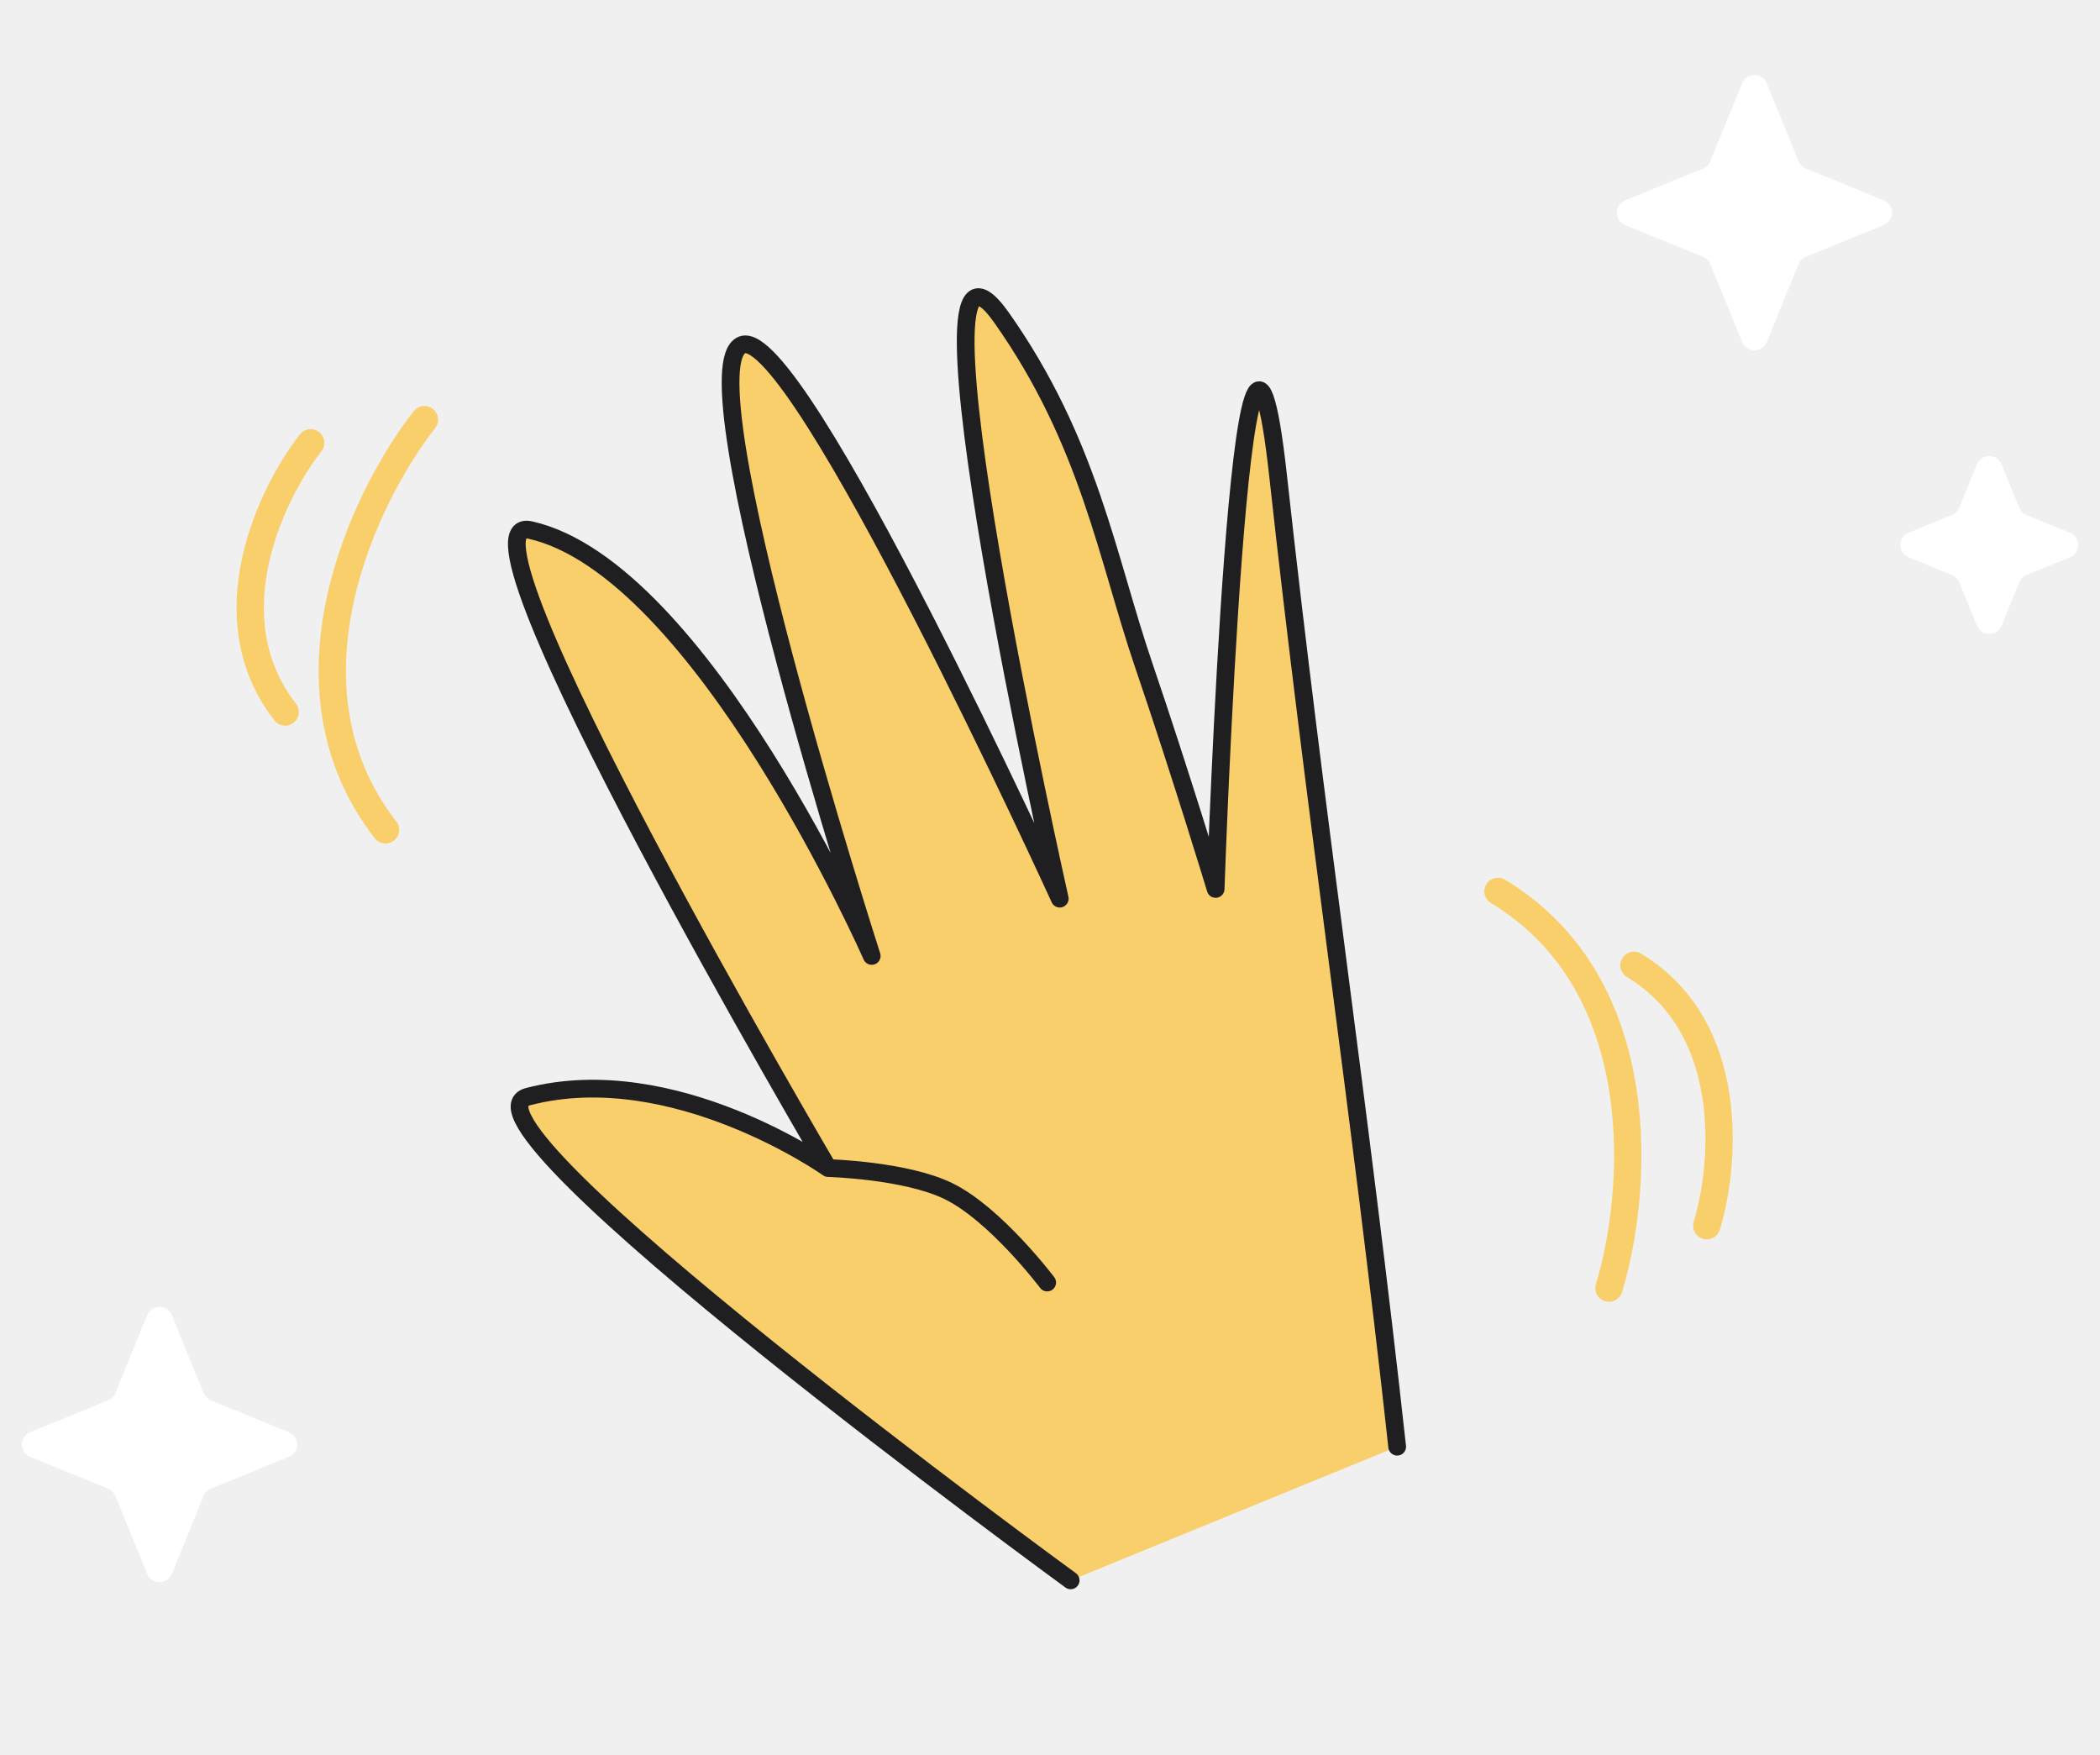
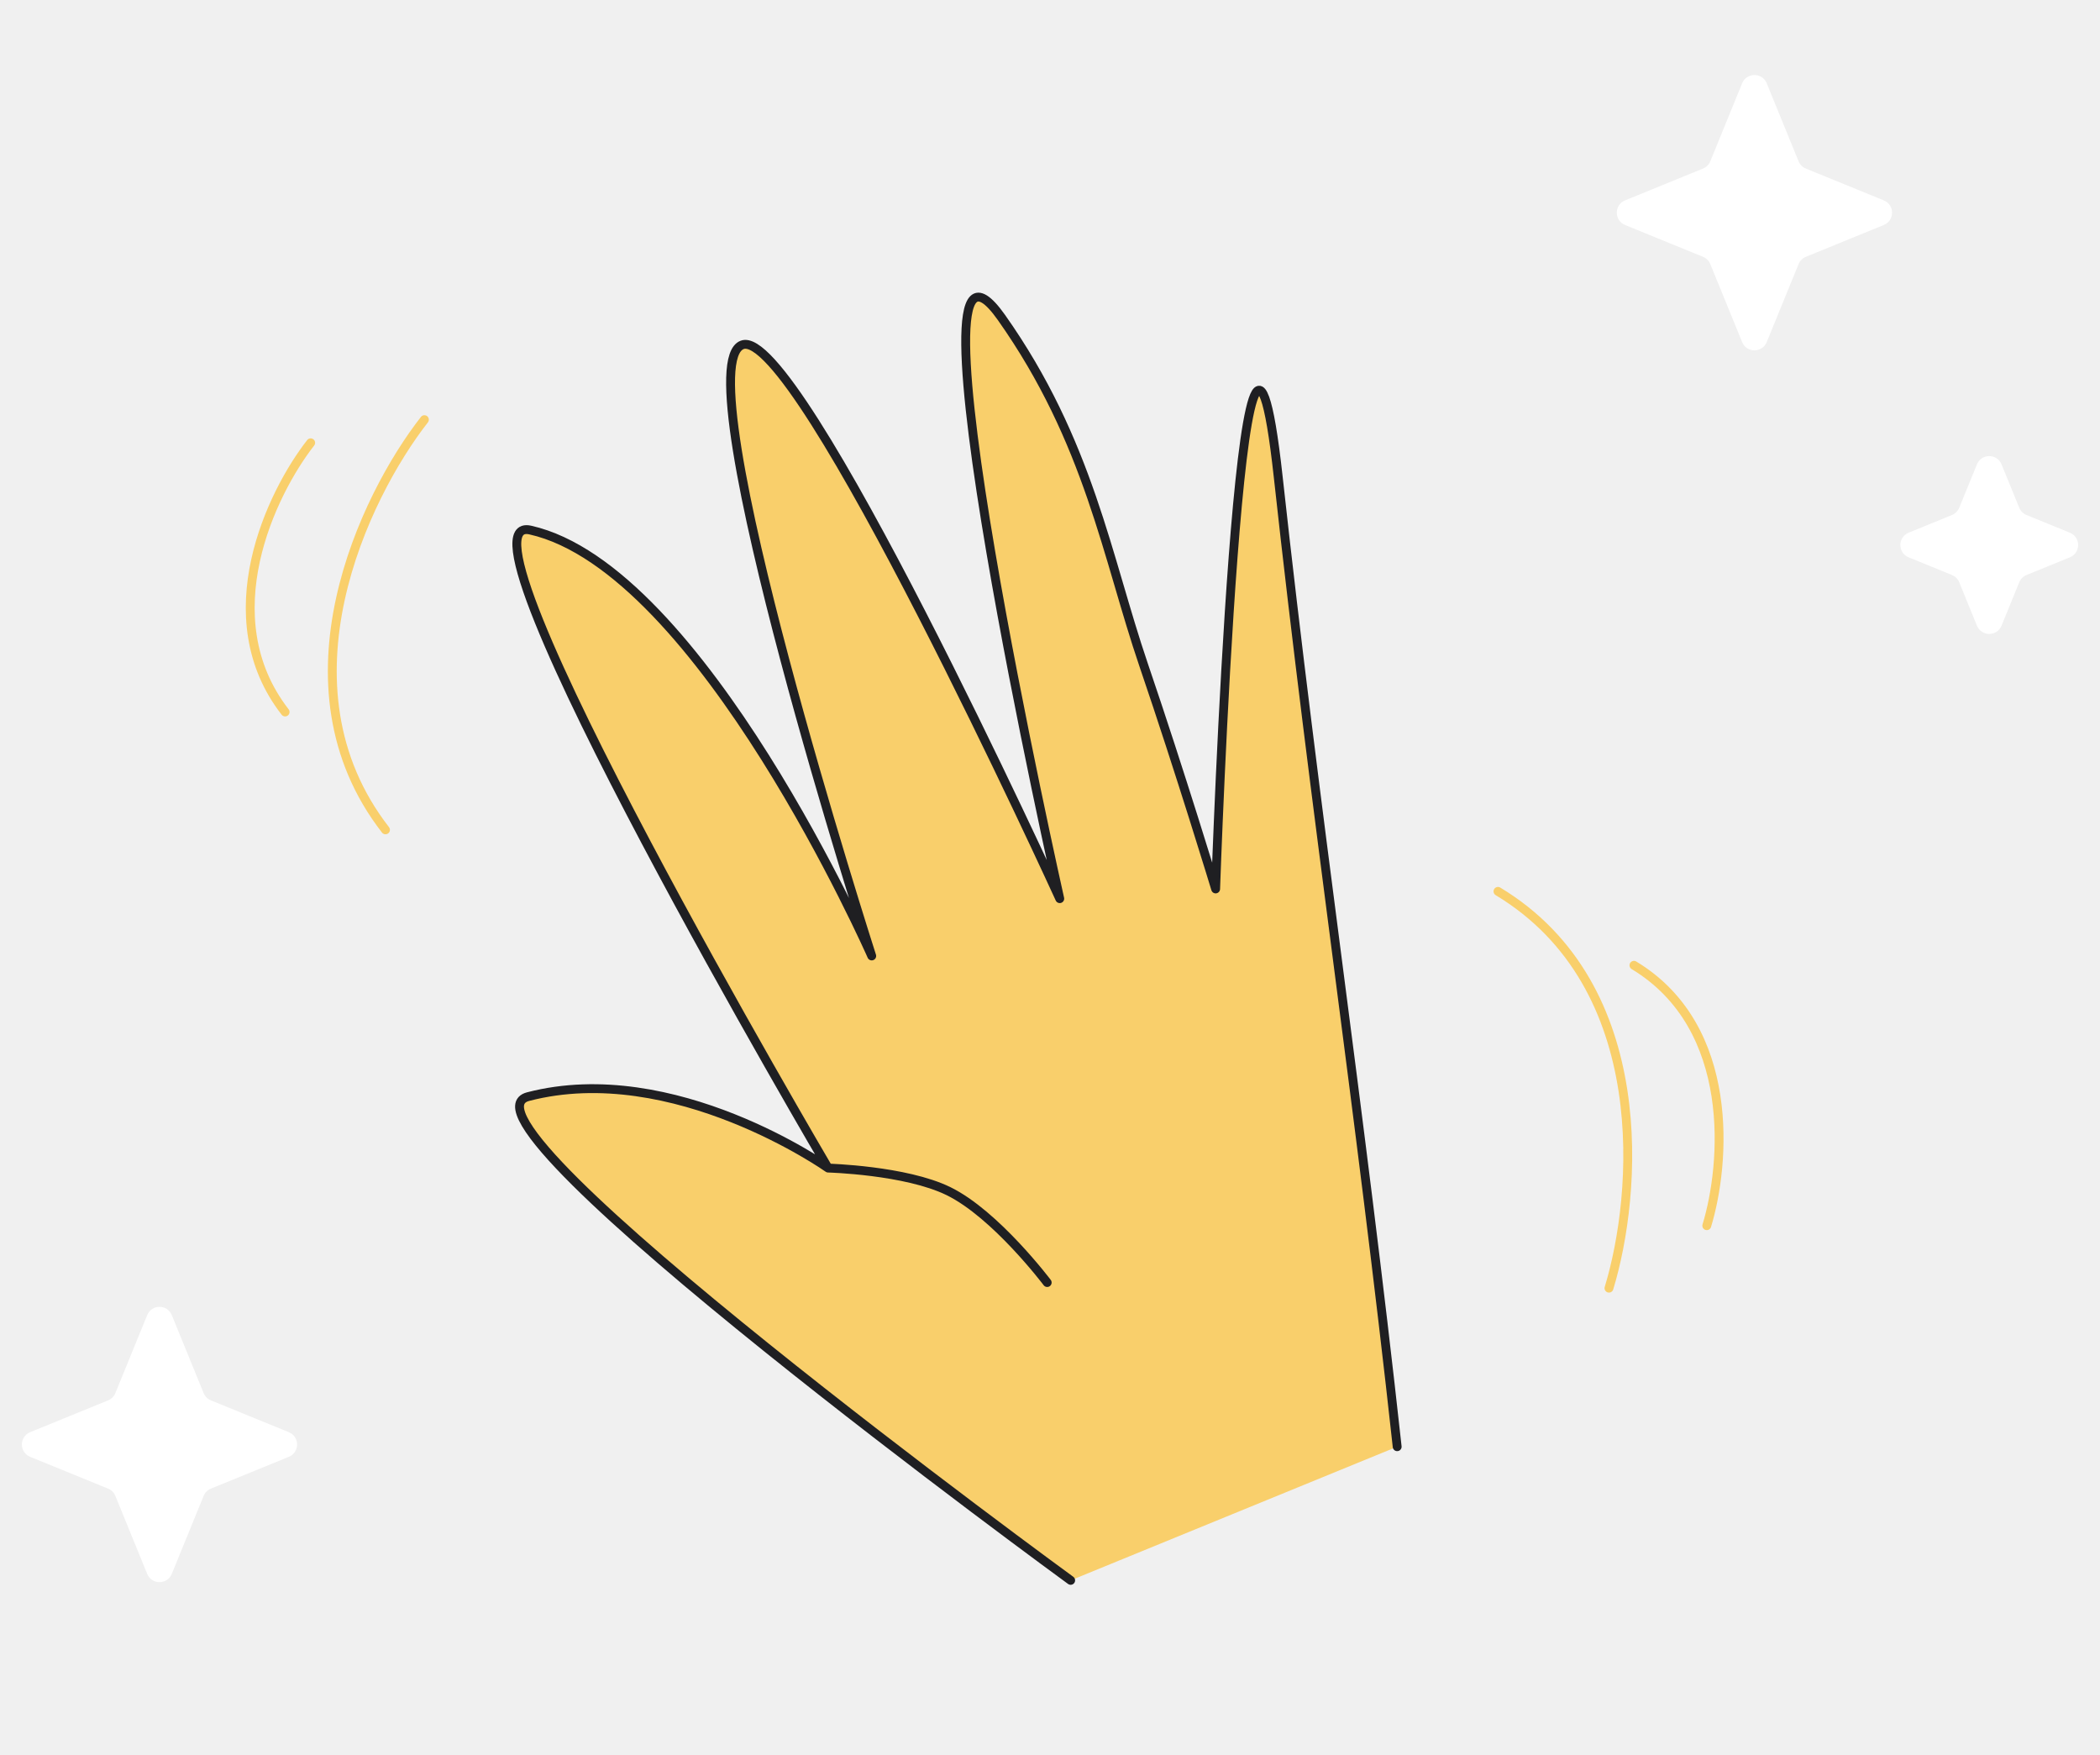
<svg xmlns="http://www.w3.org/2000/svg" width="237" height="198" viewBox="0 0 237 198" fill="none">
  <path d="M144.259 53.84C148.419 91.805 153.522 125.284 157.681 163.249L120.833 178.331C120.833 178.331 49.563 126.355 59.601 123.744C76.026 119.471 93.465 131.808 93.465 131.808C93.465 131.808 49.754 57.555 59.836 59.81C79.142 64.13 98.38 107.871 98.38 107.871C98.38 107.871 77.041 41.498 83.756 38.919C89.991 36.523 119.601 101.406 119.601 101.406C119.601 101.406 101.023 18.854 113.017 35.822C122.906 49.814 124.921 62.871 129.072 75.048C133.224 87.225 137.193 100.31 137.193 100.31C137.193 100.31 140.1 15.875 144.259 53.84Z" fill="#F9CF6B" />
-   <path d="M157.681 163.249C153.522 125.284 148.419 91.805 144.259 53.84C140.1 15.875 137.193 100.31 137.193 100.31C137.193 100.31 133.224 87.225 129.072 75.048C124.921 62.871 122.906 49.814 113.017 35.822C101.023 18.854 119.601 101.406 119.601 101.406C119.601 101.406 89.991 36.523 83.756 38.919C77.041 41.498 98.38 107.871 98.38 107.871C98.38 107.871 79.142 64.13 59.836 59.81C49.754 57.555 93.465 131.808 93.465 131.808M93.465 131.808C93.465 131.808 76.026 119.471 59.601 123.744C49.563 126.355 120.833 178.331 120.833 178.331M93.465 131.808C93.465 131.808 102.191 132.038 107.041 134.409C112.368 137.013 118.183 144.725 118.183 144.725" stroke="#1F1F22" stroke-width="2" stroke-linecap="round" stroke-linejoin="round" />
-   <path d="M35.062 49.967C30.633 55.628 23.855 69.628 32.178 80.342" stroke="#F9CF6B" stroke-width="3.082" stroke-linecap="round" stroke-linejoin="round" />
-   <path d="M192.623 138.308C194.723 131.434 196.019 115.934 184.402 108.925" stroke="#F9CF6B" stroke-width="3.082" stroke-linecap="round" stroke-linejoin="round" />
-   <path d="M47.898 47.355C41.149 55.98 30.821 77.314 43.505 93.641" stroke="#F9CF6B" stroke-width="3.082" stroke-linecap="round" stroke-linejoin="round" />
-   <path d="M181.584 145.358C184.785 134.883 186.759 111.264 169.057 100.583" stroke="#F9CF6B" stroke-width="3.082" stroke-linecap="round" stroke-linejoin="round" />
+   <path d="M157.681 163.249C153.522 125.284 148.419 91.805 144.259 53.84C140.1 15.875 137.193 100.31 137.193 100.31C137.193 100.31 133.224 87.225 129.072 75.048C124.921 62.871 122.906 49.814 113.017 35.822C101.023 18.854 119.601 101.406 119.601 101.406C119.601 101.406 89.991 36.523 83.756 38.919C77.041 41.498 98.38 107.871 98.38 107.871C98.38 107.871 79.142 64.13 59.836 59.81C49.754 57.555 93.465 131.808 93.465 131.808M93.465 131.808C93.465 131.808 76.026 119.471 59.601 123.744C49.563 126.355 120.833 178.331 120.833 178.331M93.465 131.808C93.465 131.808 102.191 132.038 107.041 134.409C112.368 137.013 118.183 144.725 118.183 144.725" stroke="#1F1F22" strokeWidth="2" stroke-linecap="round" stroke-linejoin="round" />
+   <path d="M35.062 49.967C30.633 55.628 23.855 69.628 32.178 80.342" stroke="#F9CF6B" strokeWidth="3.082" stroke-linecap="round" stroke-linejoin="round" />
+   <path d="M192.623 138.308C194.723 131.434 196.019 115.934 184.402 108.925" stroke="#F9CF6B" strokeWidth="3.082" stroke-linecap="round" stroke-linejoin="round" />
+   <path d="M47.898 47.355C41.149 55.98 30.821 77.314 43.505 93.641" stroke="#F9CF6B" strokeWidth="3.082" stroke-linecap="round" stroke-linejoin="round" />
+   <path d="M181.584 145.358C184.785 134.883 186.759 111.264 169.057 100.583" stroke="#F9CF6B" strokeWidth="3.082" stroke-linecap="round" stroke-linejoin="round" />
  <path d="M196.611 9.401C197.119 8.157 198.881 8.157 199.389 9.401L202.98 18.198C203.133 18.571 203.429 18.867 203.802 19.02L212.599 22.611C213.843 23.119 213.843 24.881 212.599 25.389L203.802 28.98C203.429 29.133 203.133 29.429 202.98 29.802L199.389 38.599C198.881 39.843 197.119 39.843 196.611 38.599L193.02 29.802C192.867 29.429 192.571 29.133 192.198 28.98L183.401 25.389C182.157 24.881 182.157 23.119 183.401 22.611L192.198 19.02C192.571 18.867 192.867 18.571 193.02 18.198L196.611 9.401Z" fill="white" />
  <path d="M16.611 148.401C17.119 147.157 18.881 147.157 19.389 148.401L22.98 157.198C23.133 157.571 23.429 157.867 23.802 158.02L32.599 161.611C33.843 162.119 33.843 163.881 32.599 164.389L23.802 167.98C23.429 168.133 23.133 168.429 22.98 168.802L19.389 177.599C18.881 178.843 17.119 178.843 16.611 177.599L13.02 168.802C12.867 168.429 12.571 168.133 12.198 167.98L3.401 164.389C2.157 163.881 2.157 162.119 3.401 161.611L12.198 158.02C12.571 157.867 12.867 157.571 13.02 157.198L16.611 148.401Z" fill="white" />
  <path d="M223.111 52.401C223.619 51.157 225.381 51.157 225.889 52.401L227.886 57.293C228.038 57.666 228.334 57.962 228.707 58.114L233.599 60.111C234.843 60.619 234.843 62.381 233.599 62.889L228.707 64.886C228.334 65.038 228.038 65.334 227.886 65.707L225.889 70.599C225.381 71.843 223.619 71.843 223.111 70.599L221.114 65.707C220.962 65.334 220.666 65.038 220.293 64.886L215.401 62.889C214.157 62.381 214.157 60.619 215.401 60.111L220.293 58.114C220.666 57.962 220.962 57.666 221.114 57.293L223.111 52.401Z" fill="white" />
</svg>
